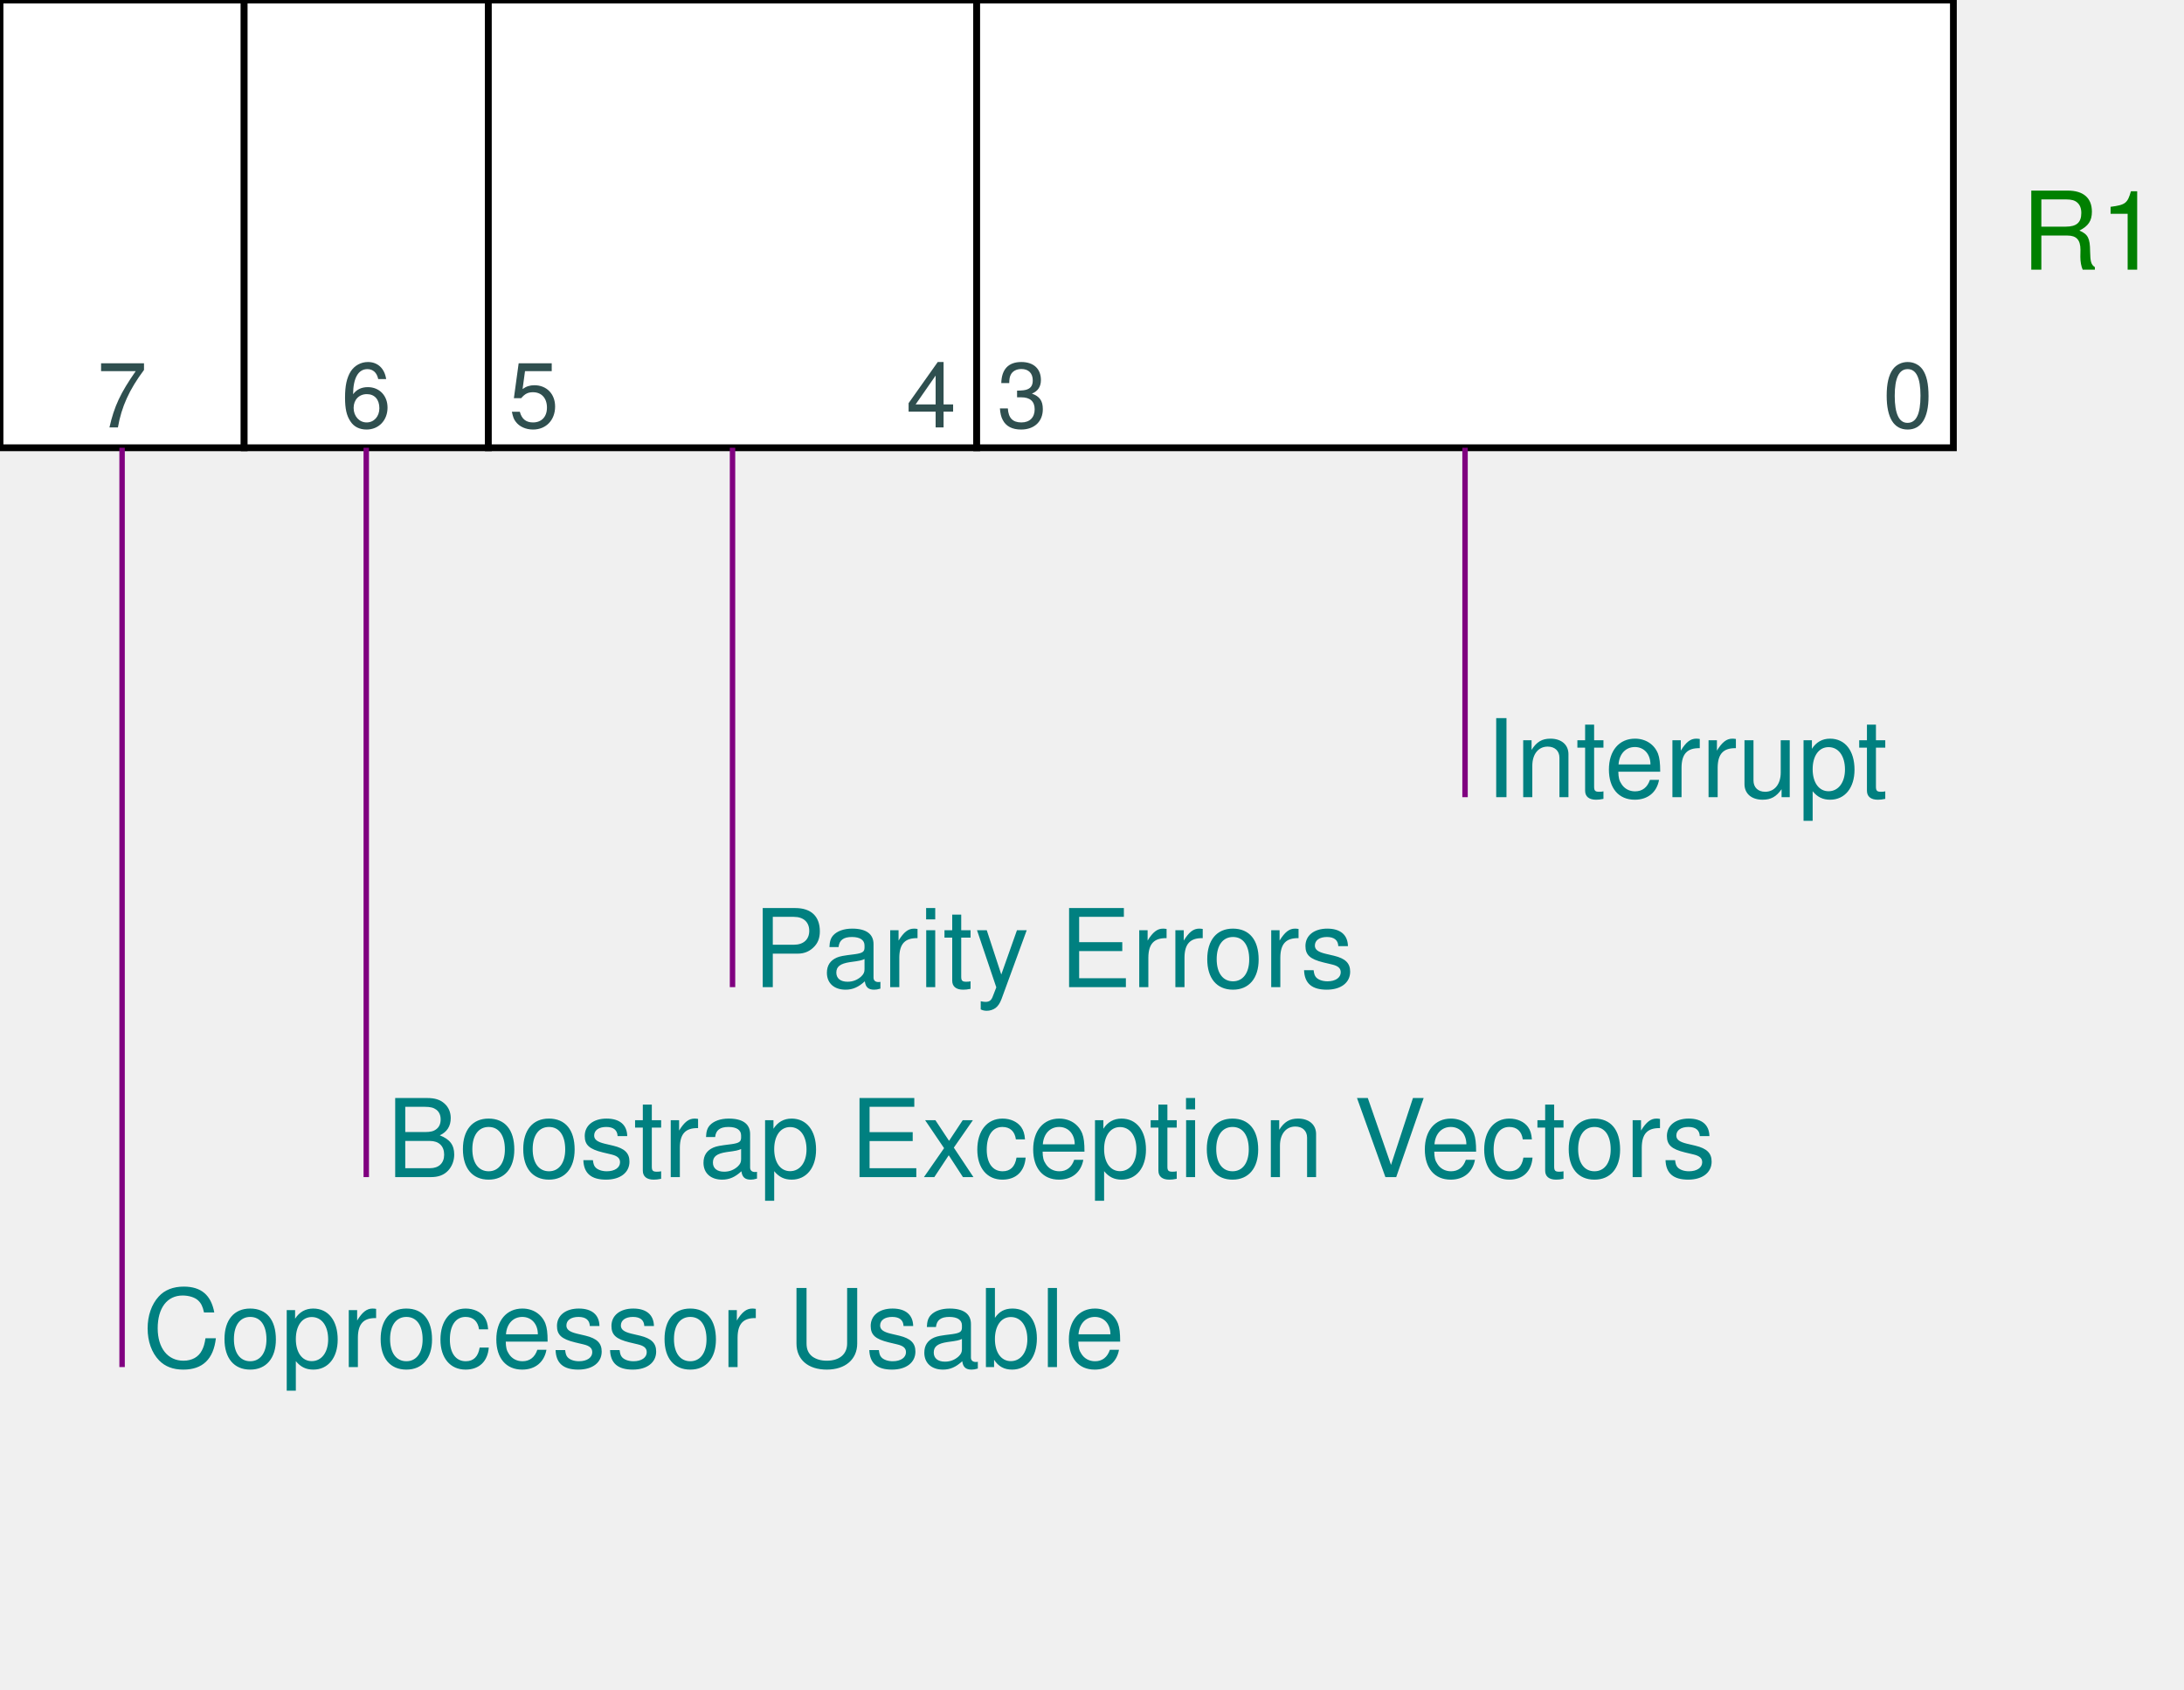
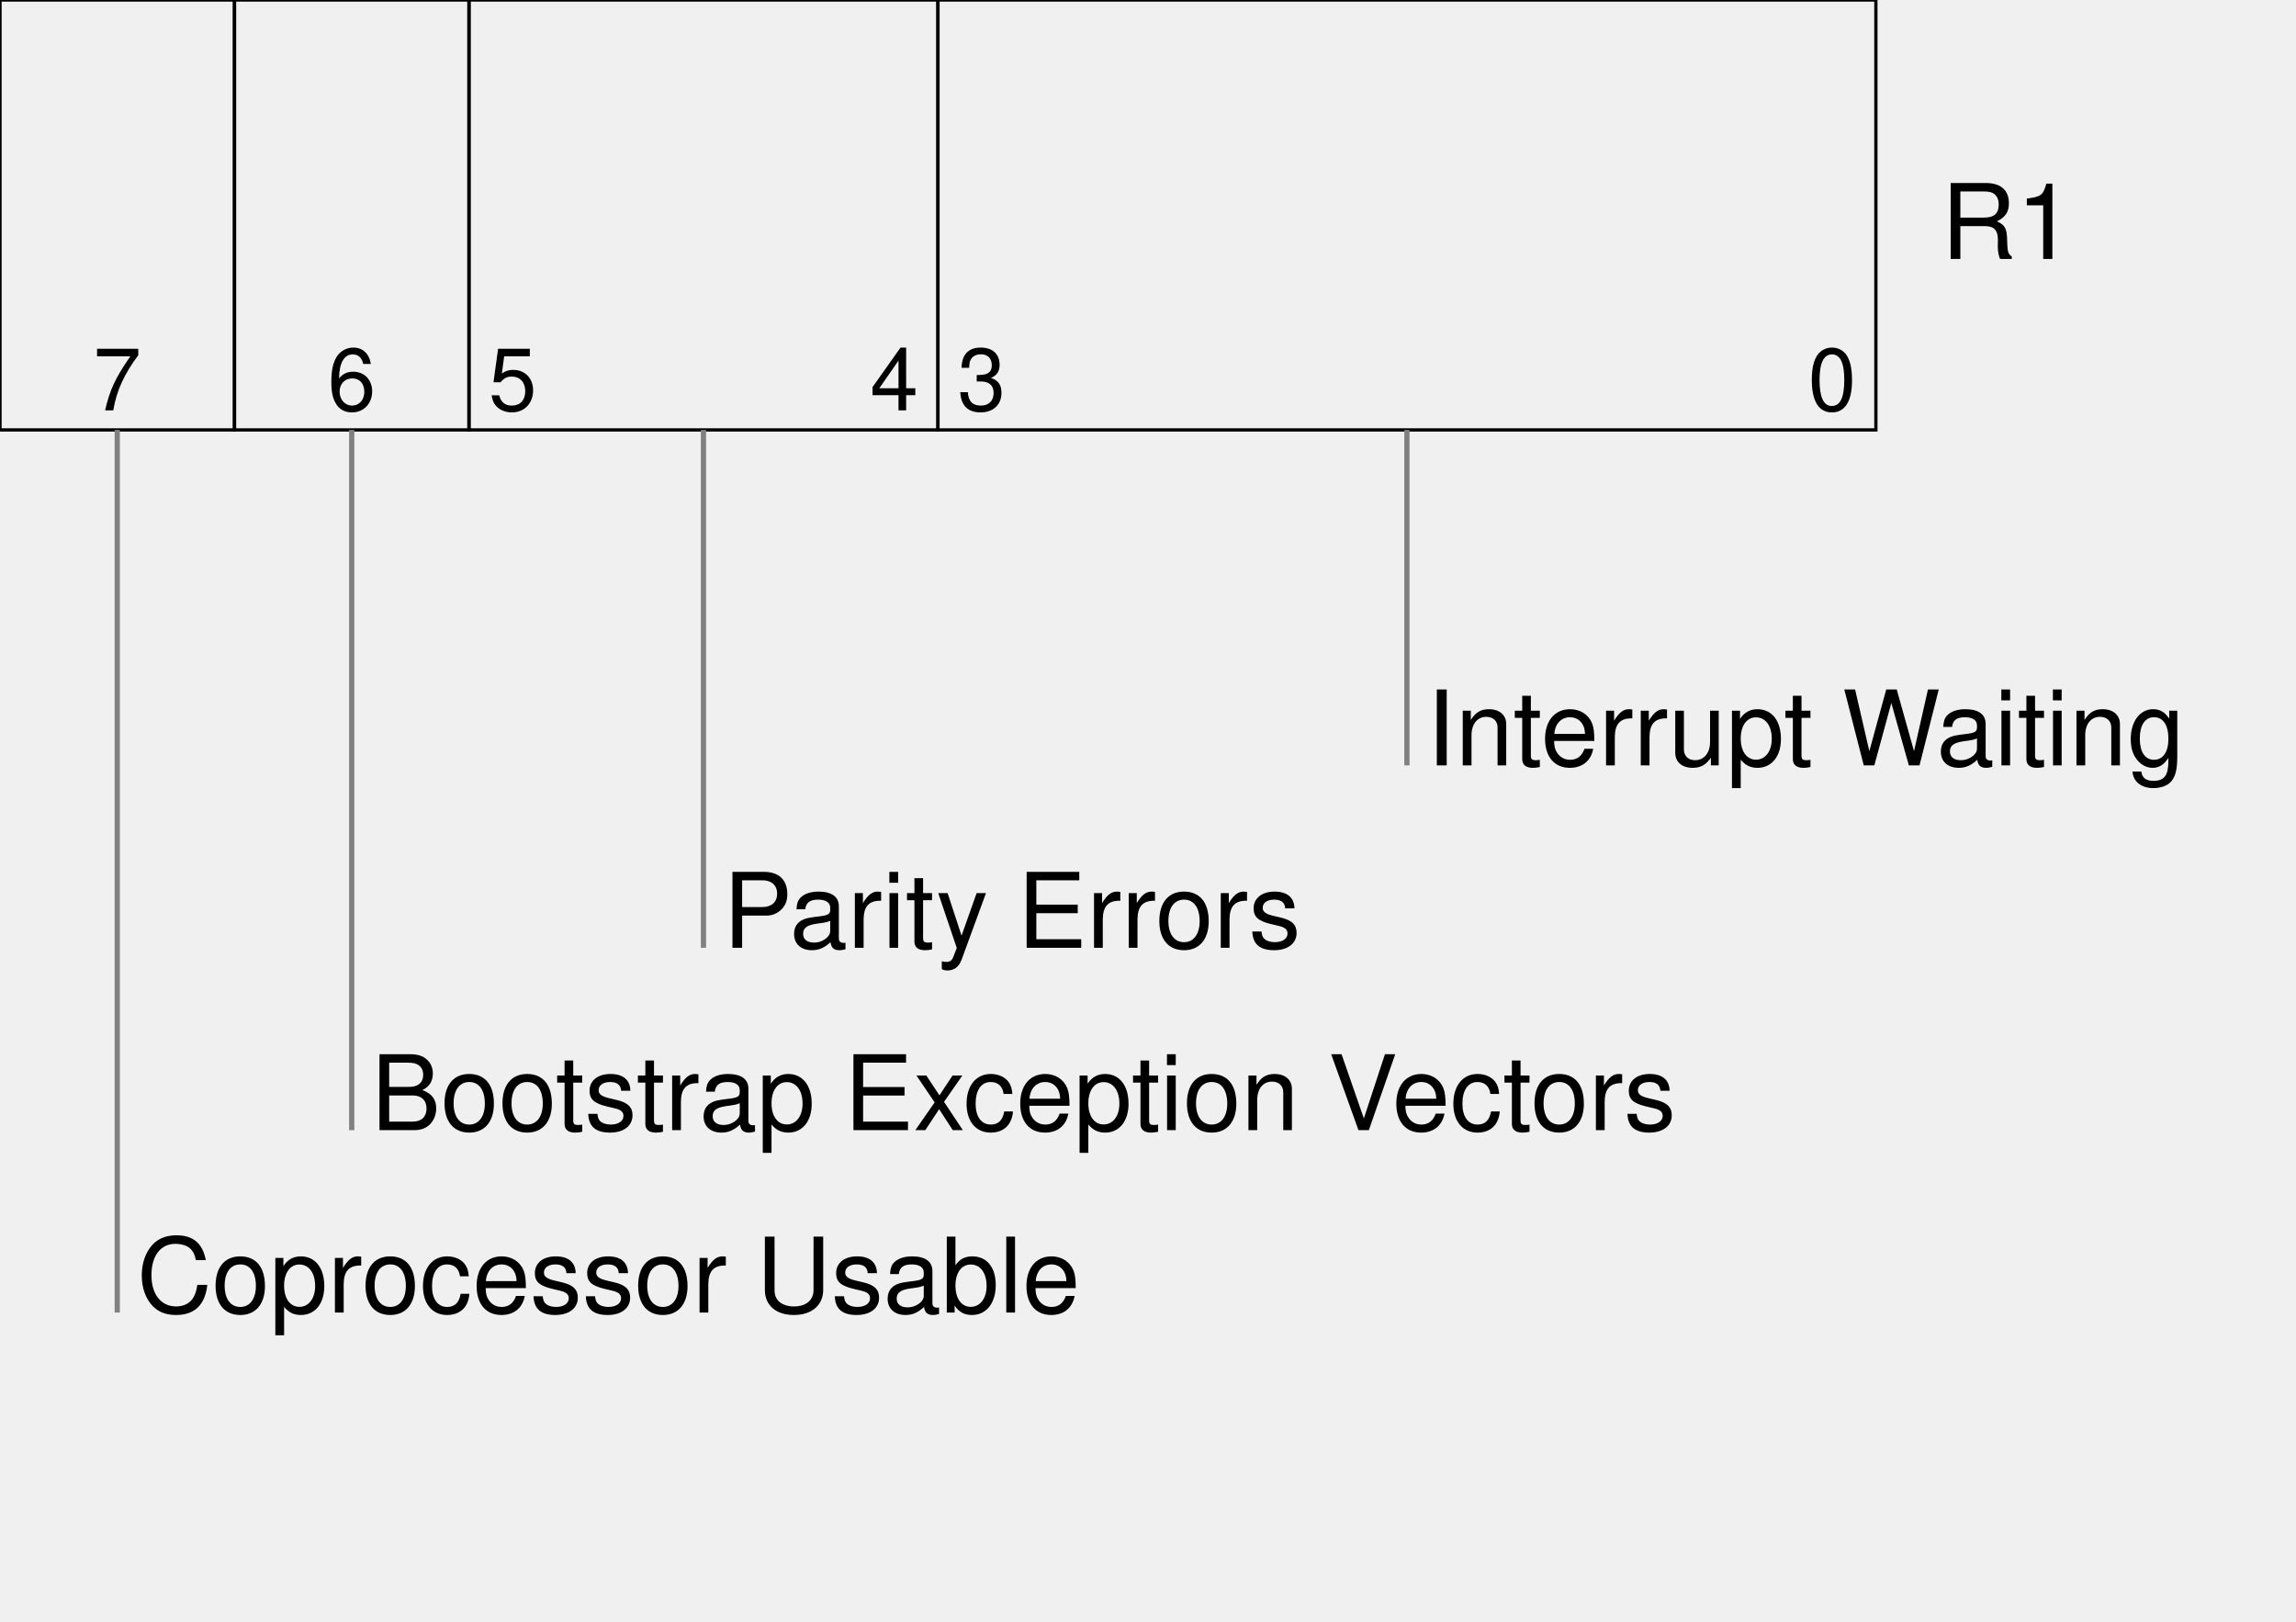
- <svg xmlns="http://www.w3.org/2000/svg" version="1.1" x="0.0" y="0.0" width="322.0" height="249.0">
-   <text x="298.0" y="39.75" font-size="12.0pt" font-family="Futura,Helvetica,Arial,Verdana,FreeSans" font-style="normal" font-weight="normal" text-anchor="start" fill="green">R1</text>
-   <rect x="0.0" y="0.0" width="36.0" height="66.0" fill="white" stroke="black" stroke-width="1.0" stroke-linecap="butt" />
-   <text x="18.0" y="63.0" font-size="10pt" font-family="Futura,Helvetica,Arial,Verdana,FreeSans" font-style="normal" font-weight="normal" text-anchor="middle" fill="darkslategrey">7</text>
-   <text x="21.0" y="201.5" font-size="12.0pt" font-family="Futura,Helvetica,Arial,Verdana,FreeSans" font-style="normal" font-weight="normal" text-anchor="left" fill="teal">Coprocessor Usable</text>
-   <line x1="18.0" y1="66.0" x2="18.0" y2="201.5" stroke="purple" stroke-width="0.8" stroke-linecap="butt" />
-   <rect x="36.0" y="0.0" width="36.0" height="66.0" fill="white" stroke="black" stroke-width="1.0" stroke-linecap="butt" />
-   <text x="54.0" y="63.0" font-size="10pt" font-family="Futura,Helvetica,Arial,Verdana,FreeSans" font-style="normal" font-weight="normal" text-anchor="middle" fill="darkslategrey">6</text>
-   <text x="57.0" y="173.5" font-size="12.0pt" font-family="Futura,Helvetica,Arial,Verdana,FreeSans" font-style="normal" font-weight="normal" text-anchor="left" fill="teal">Boostrap Exception Vectors</text>
-   <line x1="54.0" y1="66.0" x2="54.0" y2="173.5" stroke="purple" stroke-width="0.8" stroke-linecap="butt" />
-   <rect x="72.0" y="0.0" width="72.0" height="66.0" fill="white" stroke="black" stroke-width="1.0" stroke-linecap="butt" />
-   <text x="75.0" y="63.0" font-size="10pt" font-family="Futura,Helvetica,Arial,Verdana,FreeSans" font-style="normal" font-weight="normal" text-anchor="start" fill="darkslategrey">5</text>
-   <text x="141.0" y="63.0" font-size="10pt" font-family="Futura,Helvetica,Arial,Verdana,FreeSans" font-style="normal" font-weight="normal" text-anchor="end" fill="darkslategrey">4</text>
-   <text x="111.0" y="145.5" font-size="12.0pt" font-family="Futura,Helvetica,Arial,Verdana,FreeSans" font-style="normal" font-weight="normal" text-anchor="left" fill="teal">Parity Errors</text>
-   <line x1="108.0" y1="66.0" x2="108.0" y2="145.5" stroke="purple" stroke-width="0.8" stroke-linecap="butt" />
-   <rect x="144.0" y="0.0" width="144.0" height="66.0" fill="white" stroke="black" stroke-width="1.0" stroke-linecap="butt" />
-   <text x="147.0" y="63.0" font-size="10pt" font-family="Futura,Helvetica,Arial,Verdana,FreeSans" font-style="normal" font-weight="normal" text-anchor="start" fill="darkslategrey">3</text>
-   <text x="285.0" y="63.0" font-size="10pt" font-family="Futura,Helvetica,Arial,Verdana,FreeSans" font-style="normal" font-weight="normal" text-anchor="end" fill="darkslategrey">0</text>
-   <text x="219.0" y="117.5" font-size="12.0pt" font-family="Futura,Helvetica,Arial,Verdana,FreeSans" font-style="normal" font-weight="normal" text-anchor="left" fill="teal">Interrupt</text>
-   <line x1="216.0" y1="66.0" x2="216.0" y2="117.5" stroke="purple" stroke-width="0.8" stroke-linecap="butt" />
+ <svg xmlns="http://www.w3.org/2000/svg" version="1.1" x="0.0" y="0.0" width="352.5" height="249.0">
+   <text x="298.0" y="39.75" font-size="12pt" font-family="Futura,Helvetica,Arial,sans-serif" font-style="normal" font-weight="normal" text-anchor="start" fill="black">R1</text>
+   <rect x="0.0" y="0.0" width="36.0" height="66.0" fill="none" stroke="black" stroke-width="0.5" stroke-linecap="butt" />
+   <text x="18.0" y="63.0" font-size="10pt" font-family="Futura,Helvetica,Arial,sans-serif" font-style="normal" font-weight="normal" text-anchor="middle" fill="black">7</text>
+   <text x="21.0" y="201.5" font-size="12pt" font-family="Futura,Helvetica,Arial,sans-serif" font-style="normal" font-weight="normal" text-anchor="left" fill="black">Coprocessor Usable</text>
+   <line x1="18.0" y1="66.0" x2="18.0" y2="201.5" stroke="grey" stroke-width="0.8" stroke-linecap="butt" />
+   <rect x="36.0" y="0.0" width="36.0" height="66.0" fill="none" stroke="black" stroke-width="0.5" stroke-linecap="butt" />
+   <text x="54.0" y="63.0" font-size="10pt" font-family="Futura,Helvetica,Arial,sans-serif" font-style="normal" font-weight="normal" text-anchor="middle" fill="black">6</text>
+   <text x="57.0" y="173.5" font-size="12pt" font-family="Futura,Helvetica,Arial,sans-serif" font-style="normal" font-weight="normal" text-anchor="left" fill="black">Bootstrap Exception Vectors</text>
+   <line x1="54.0" y1="66.0" x2="54.0" y2="173.5" stroke="grey" stroke-width="0.8" stroke-linecap="butt" />
+   <rect x="72.0" y="0.0" width="72.0" height="66.0" fill="none" stroke="black" stroke-width="0.5" stroke-linecap="butt" />
+   <text x="75.0" y="63.0" font-size="10pt" font-family="Futura,Helvetica,Arial,sans-serif" font-style="normal" font-weight="normal" text-anchor="start" fill="black">5</text>
+   <text x="141.0" y="63.0" font-size="10pt" font-family="Futura,Helvetica,Arial,sans-serif" font-style="normal" font-weight="normal" text-anchor="end" fill="black">4</text>
+   <text x="111.0" y="145.5" font-size="12pt" font-family="Futura,Helvetica,Arial,sans-serif" font-style="normal" font-weight="normal" text-anchor="left" fill="black">Parity Errors</text>
+   <line x1="108.0" y1="66.0" x2="108.0" y2="145.5" stroke="grey" stroke-width="0.8" stroke-linecap="butt" />
+   <rect x="144.0" y="0.0" width="144.0" height="66.0" fill="none" stroke="black" stroke-width="0.5" stroke-linecap="butt" />
+   <text x="147.0" y="63.0" font-size="10pt" font-family="Futura,Helvetica,Arial,sans-serif" font-style="normal" font-weight="normal" text-anchor="start" fill="black">3</text>
+   <text x="285.0" y="63.0" font-size="10pt" font-family="Futura,Helvetica,Arial,sans-serif" font-style="normal" font-weight="normal" text-anchor="end" fill="black">0</text>
+   <text x="219.0" y="117.5" font-size="12pt" font-family="Futura,Helvetica,Arial,sans-serif" font-style="normal" font-weight="normal" text-anchor="left" fill="black">Interrupt Waiting</text>
+   <line x1="216.0" y1="66.0" x2="216.0" y2="117.5" stroke="grey" stroke-width="0.8" stroke-linecap="butt" />
</svg>
